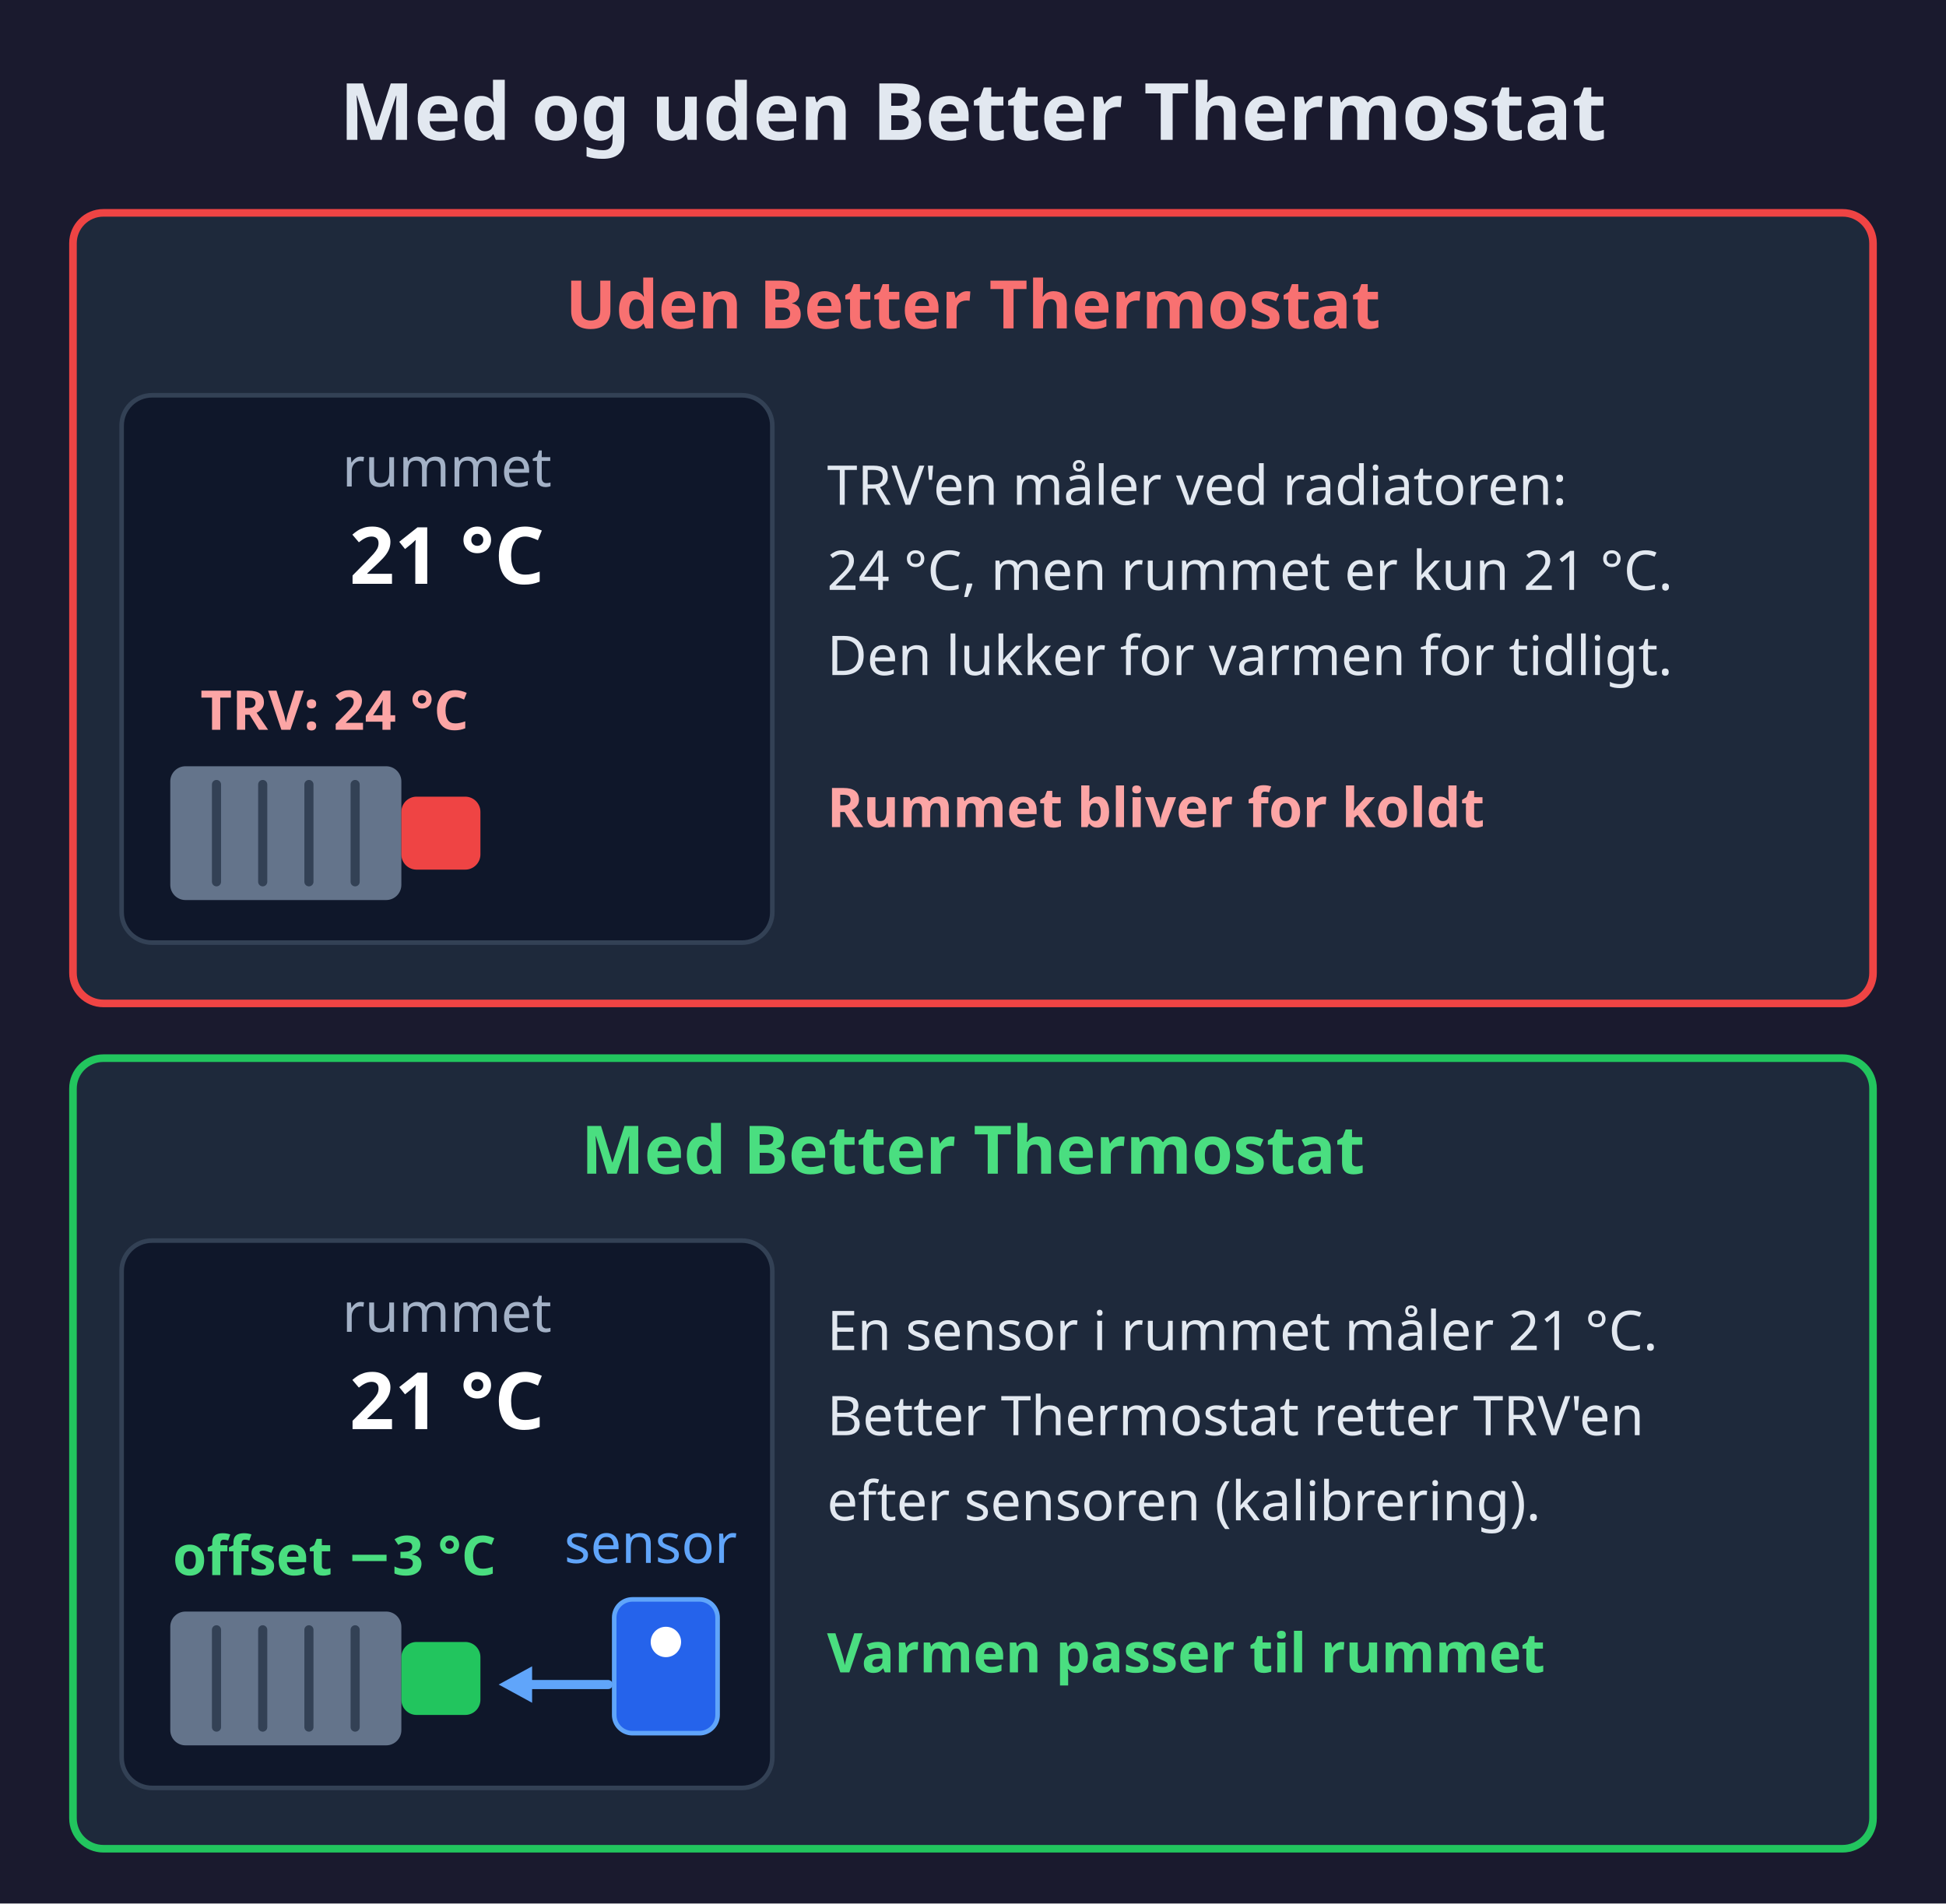
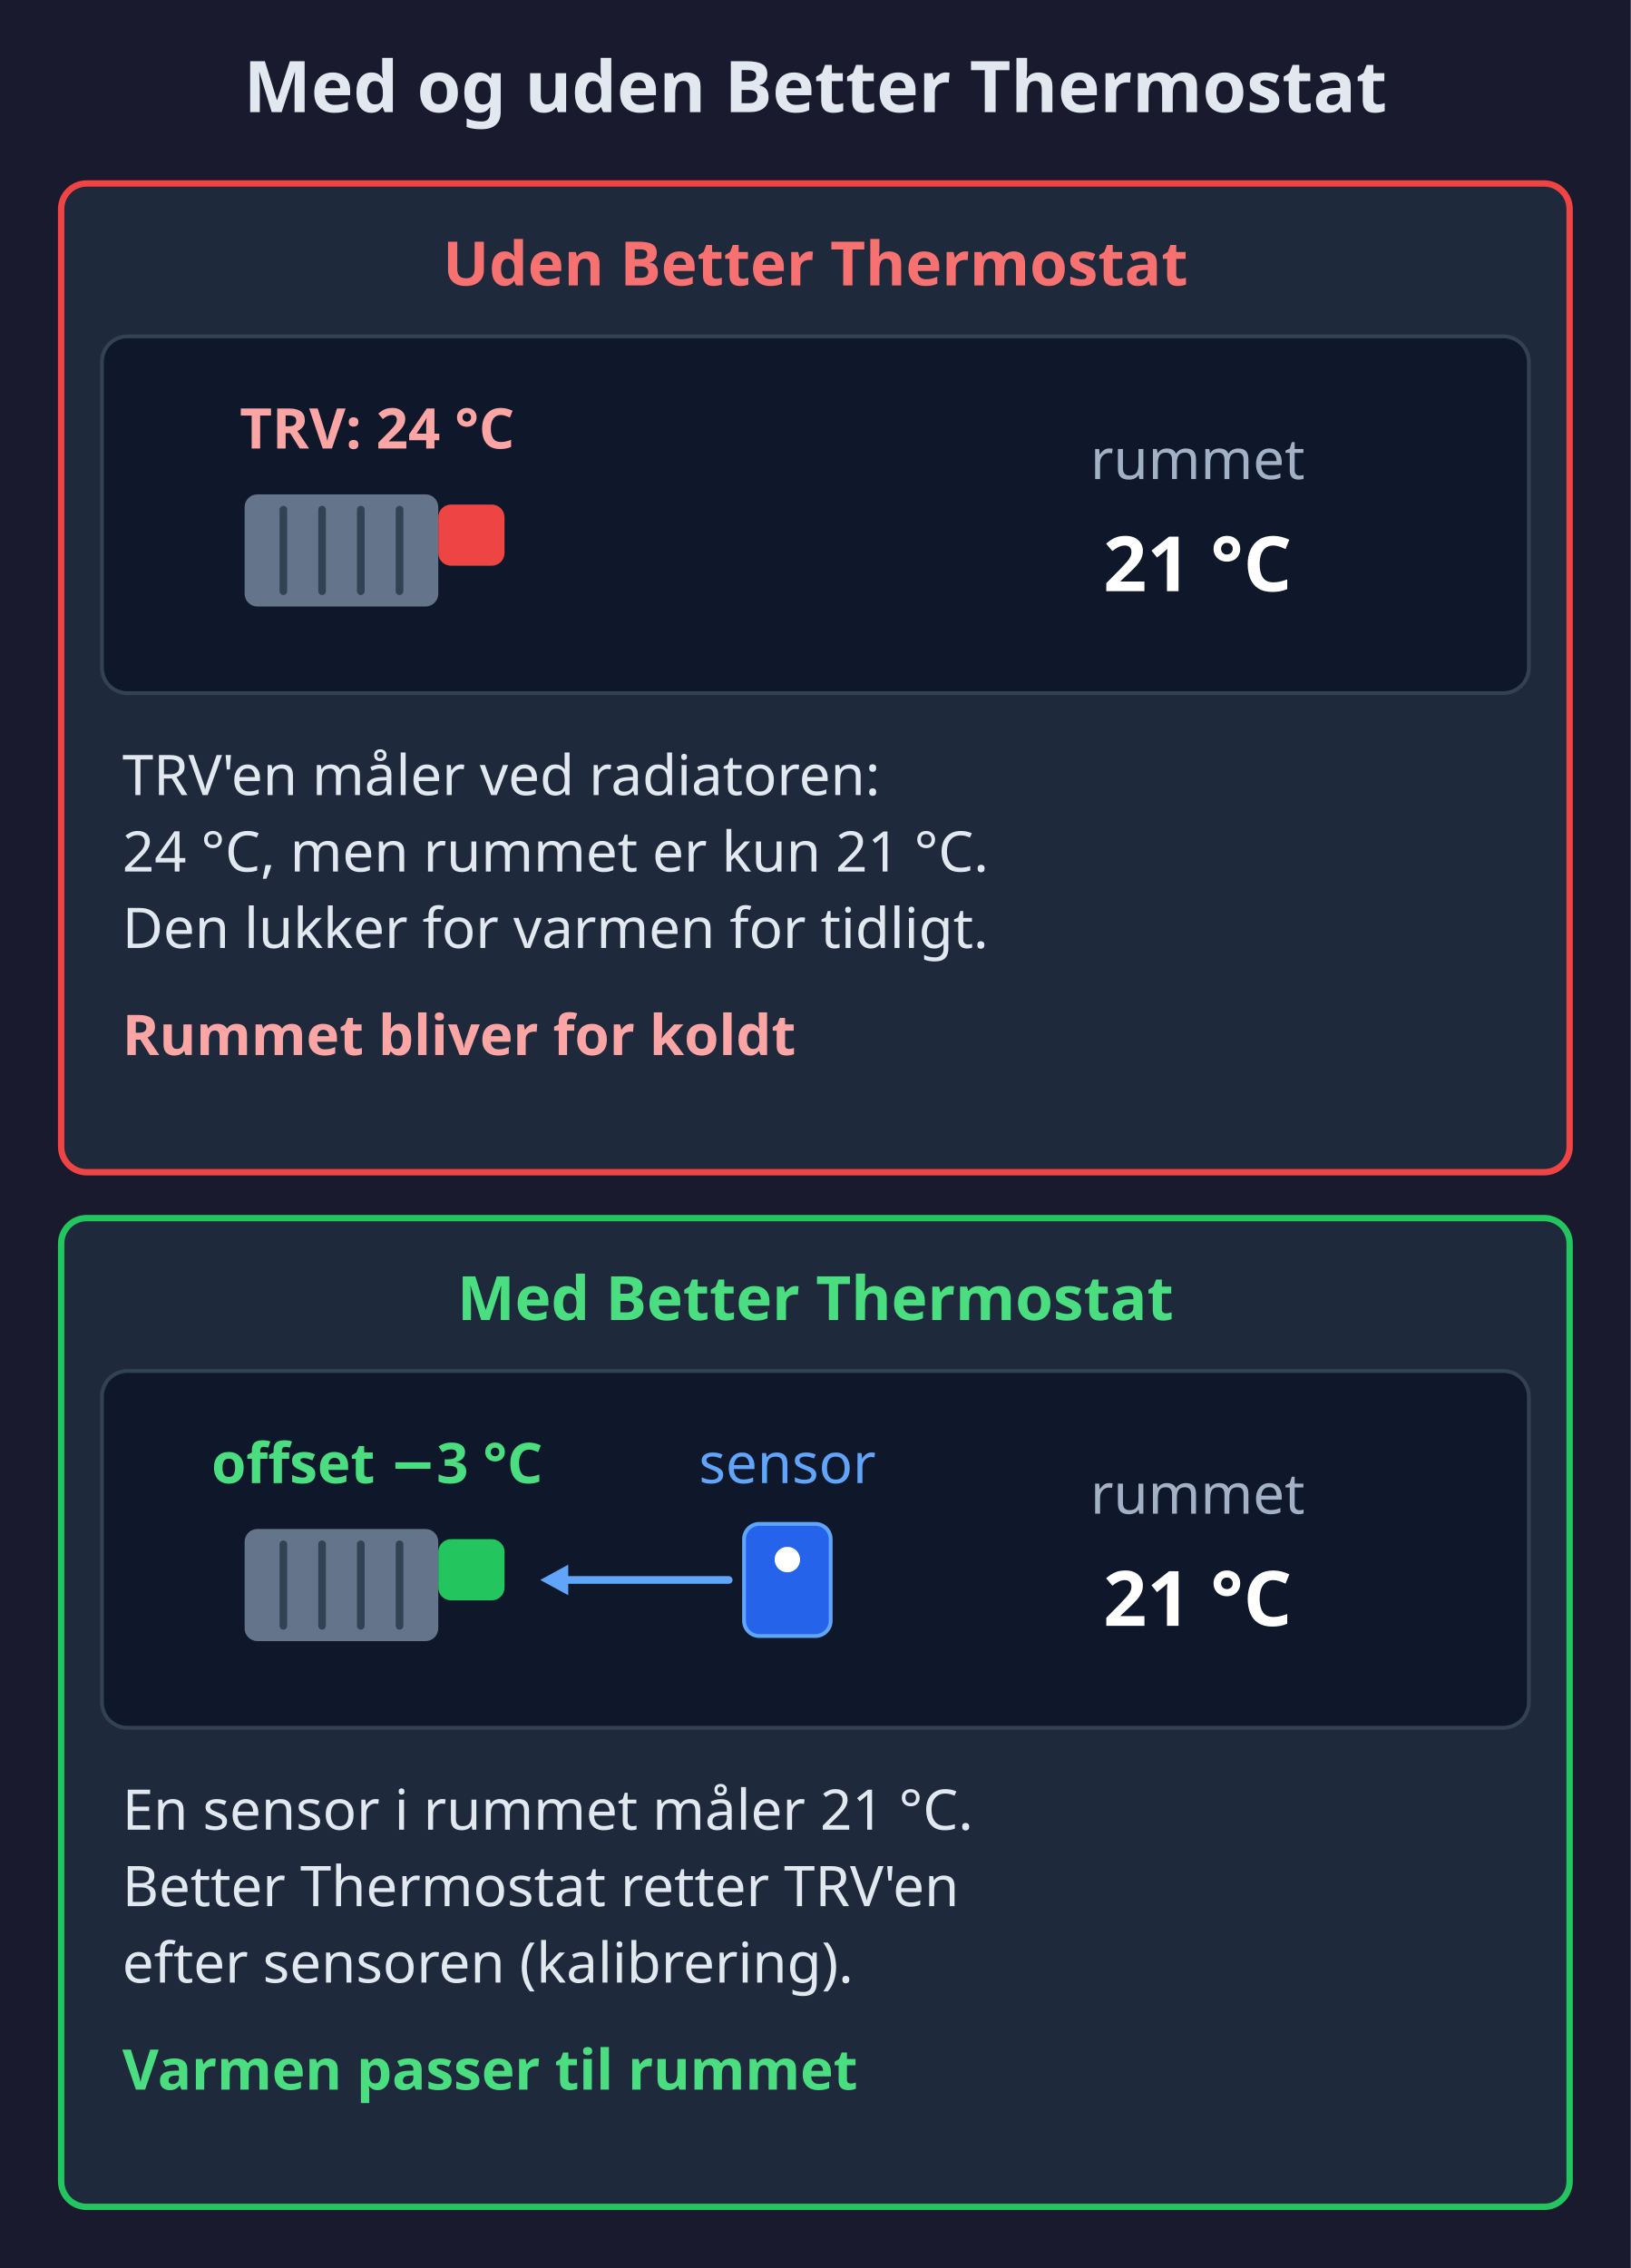
- <svg xmlns="http://www.w3.org/2000/svg" viewBox="0 0 640 626" role="img" lang="da" font-family="system-ui, sans-serif">
-   <rect x="0" y="0" width="640" height="626" fill="#1a1a2e" />
-   <text x="320" y="46" font-size="26" fill="#e2e8f0" text-anchor="middle" font-weight="700">Med og uden Better Thermostat</text>
-   <rect x="24" y="70" width="592" height="260" rx="10" fill="#1e293b" stroke="#ef4444" stroke-width="2.5" />
-   <text x="320" y="108" font-size="22" fill="#f87171" text-anchor="middle" font-weight="700">Uden Better Thermostat</text>
-   <rect x="40" y="130" width="214" height="180" rx="10" fill="#0f172a" stroke="#334155" stroke-width="1.5" />
-   <text x="147" y="160" font-size="18" fill="#a3b1c6" text-anchor="middle">rummet</text>
-   <text x="147" y="192" font-size="26" fill="#ffffff" text-anchor="middle" font-weight="700">21 °C</text>
-   <rect x="56" y="252" width="76" height="44" rx="5" fill="#64748b" />
-   <path d="M71.2 258L71.2 290" fill="none" stroke="#334155" stroke-width="3" stroke-linecap="round" stroke-linejoin="round" />
-   <path d="M86.4 258L86.4 290" fill="none" stroke="#334155" stroke-width="3" stroke-linecap="round" stroke-linejoin="round" />
-   <path d="M101.6 258L101.6 290" fill="none" stroke="#334155" stroke-width="3" stroke-linecap="round" stroke-linejoin="round" />
-   <path d="M116.8 258L116.8 290" fill="none" stroke="#334155" stroke-width="3" stroke-linecap="round" stroke-linejoin="round" />
-   <rect x="132" y="262" width="26" height="24" rx="5" fill="#ef4444" />
-   <text x="110" y="240" font-size="18" fill="#fca5a5" text-anchor="middle" font-weight="700">TRV: 24 °C</text>
-   <text x="272" y="166" font-size="18" fill="#e2e8f0">TRV'en måler ved radiatoren:</text>
-   <text x="272" y="194" font-size="18" fill="#e2e8f0">24 °C, men rummet er kun 21 °C.</text>
-   <text x="272" y="222" font-size="18" fill="#e2e8f0">Den lukker for varmen for tidligt.</text>
-   <text x="272" y="272" font-size="18" fill="#fca5a5" font-weight="700">Rummet bliver for koldt</text>
-   <rect x="24" y="348" width="592" height="260" rx="10" fill="#1e293b" stroke="#22c55e" stroke-width="2.5" />
-   <text x="320" y="386" font-size="22" fill="#4ade80" text-anchor="middle" font-weight="700">Med Better Thermostat</text>
-   <rect x="40" y="408" width="214" height="180" rx="10" fill="#0f172a" stroke="#334155" stroke-width="1.5" />
-   <text x="147" y="438" font-size="18" fill="#a3b1c6" text-anchor="middle">rummet</text>
-   <text x="147" y="470" font-size="26" fill="#ffffff" text-anchor="middle" font-weight="700">21 °C</text>
-   <rect x="56" y="530" width="76" height="44" rx="5" fill="#64748b" />
-   <path d="M71.2 536L71.2 568" fill="none" stroke="#334155" stroke-width="3" stroke-linecap="round" stroke-linejoin="round" />
-   <path d="M86.4 536L86.4 568" fill="none" stroke="#334155" stroke-width="3" stroke-linecap="round" stroke-linejoin="round" />
-   <path d="M101.6 536L101.6 568" fill="none" stroke="#334155" stroke-width="3" stroke-linecap="round" stroke-linejoin="round" />
-   <path d="M116.8 536L116.8 568" fill="none" stroke="#334155" stroke-width="3" stroke-linecap="round" stroke-linejoin="round" />
-   <rect x="132" y="540" width="26" height="24" rx="5" fill="#22c55e" />
-   <text x="110" y="518" font-size="18" fill="#4ade80" text-anchor="middle" font-weight="700">offset −3 °C</text>
-   <rect x="202" y="526" width="34" height="44" rx="6" fill="#2563eb" stroke="#60a5fa" stroke-width="1.5" />
-   <circle cx="219" cy="540" r="5" fill="#ffffff" />
-   <text x="214" y="514" font-size="18" fill="#60a5fa" text-anchor="middle">sensor</text>
-   <path d="M200 554L175 554" fill="none" stroke="#60a5fa" stroke-width="3" stroke-linecap="round" stroke-linejoin="round" />
-   <path d="M164 554L175 560L175 548Z" fill="#60a5fa" />
-   <text x="272" y="444" font-size="18" fill="#e2e8f0">En sensor i rummet måler 21 °C.</text>
-   <text x="272" y="472" font-size="18" fill="#e2e8f0">Better Thermostat retter TRV'en</text>
-   <text x="272" y="500" font-size="18" fill="#e2e8f0">efter sensoren (kalibrering).</text>
-   <text x="272" y="550" font-size="18" fill="#4ade80" font-weight="700">Varmen passer til rummet</text>
+ <svg xmlns="http://www.w3.org/2000/svg" viewBox="0 0 640 890" role="img" lang="da" font-family="system-ui, sans-serif">
+   <rect x="0" y="0" width="640" height="890" fill="#1a1a2e" />
+   <text x="320" y="44" font-size="28" fill="#e2e8f0" text-anchor="middle" font-weight="700">Med og uden Better Thermostat</text>
+   <rect x="24" y="72" width="592" height="388" rx="10" fill="#1e293b" stroke="#ef4444" stroke-width="2.5" />
+   <text x="320" y="112" font-size="24" fill="#f87171" text-anchor="middle" font-weight="700">Uden Better Thermostat</text>
+   <rect x="40" y="132" width="560" height="140" rx="10" fill="#0f172a" stroke="#334155" stroke-width="1.5" />
+   <rect x="96" y="194" width="76" height="44" rx="5" fill="#64748b" />
+   <path d="M111.2 200L111.2 232" fill="none" stroke="#334155" stroke-width="3" stroke-linecap="round" stroke-linejoin="round" />
+   <path d="M126.4 200L126.4 232" fill="none" stroke="#334155" stroke-width="3" stroke-linecap="round" stroke-linejoin="round" />
+   <path d="M141.6 200L141.6 232" fill="none" stroke="#334155" stroke-width="3" stroke-linecap="round" stroke-linejoin="round" />
+   <path d="M156.8 200L156.8 232" fill="none" stroke="#334155" stroke-width="3" stroke-linecap="round" stroke-linejoin="round" />
+   <rect x="172" y="198" width="26" height="24" rx="5" fill="#ef4444" />
+   <text x="148" y="176" font-size="22" fill="#fca5a5" text-anchor="middle" font-weight="700">TRV: 24 °C</text>
+   <text x="470" y="188" font-size="22" fill="#a3b1c6" text-anchor="middle">rummet</text>
+   <text x="470" y="232" font-size="30" fill="#ffffff" text-anchor="middle" font-weight="700">21 °C</text>
+   <text x="48" y="312" font-size="22" fill="#e2e8f0">TRV'en måler ved radiatoren:</text>
+   <text x="48" y="342" font-size="22" fill="#e2e8f0">24 °C, men rummet er kun 21 °C.</text>
+   <text x="48" y="372" font-size="22" fill="#e2e8f0">Den lukker for varmen for tidligt.</text>
+   <text x="48" y="414" font-size="22" fill="#fca5a5" font-weight="700">Rummet bliver for koldt</text>
+   <rect x="24" y="478" width="592" height="388" rx="10" fill="#1e293b" stroke="#22c55e" stroke-width="2.5" />
+   <text x="320" y="518" font-size="24" fill="#4ade80" text-anchor="middle" font-weight="700">Med Better Thermostat</text>
+   <rect x="40" y="538" width="560" height="140" rx="10" fill="#0f172a" stroke="#334155" stroke-width="1.5" />
+   <rect x="96" y="600" width="76" height="44" rx="5" fill="#64748b" />
+   <path d="M111.2 606L111.2 638" fill="none" stroke="#334155" stroke-width="3" stroke-linecap="round" stroke-linejoin="round" />
+   <path d="M126.4 606L126.4 638" fill="none" stroke="#334155" stroke-width="3" stroke-linecap="round" stroke-linejoin="round" />
+   <path d="M141.6 606L141.6 638" fill="none" stroke="#334155" stroke-width="3" stroke-linecap="round" stroke-linejoin="round" />
+   <path d="M156.8 606L156.8 638" fill="none" stroke="#334155" stroke-width="3" stroke-linecap="round" stroke-linejoin="round" />
+   <rect x="172" y="604" width="26" height="24" rx="5" fill="#22c55e" />
+   <text x="148" y="582" font-size="22" fill="#4ade80" text-anchor="middle" font-weight="700">offset −3 °C</text>
+   <text x="470" y="594" font-size="22" fill="#a3b1c6" text-anchor="middle">rummet</text>
+   <text x="470" y="638" font-size="30" fill="#ffffff" text-anchor="middle" font-weight="700">21 °C</text>
+   <rect x="292" y="598" width="34" height="44" rx="6" fill="#2563eb" stroke="#60a5fa" stroke-width="1.5" />
+   <circle cx="309" cy="612" r="5" fill="#ffffff" />
+   <text x="309" y="582" font-size="22" fill="#60a5fa" text-anchor="middle">sensor</text>
+   <path d="M286 620L223 620" fill="none" stroke="#60a5fa" stroke-width="3" stroke-linecap="round" stroke-linejoin="round" />
+   <path d="M212 620L223 614L223 626Z" fill="#60a5fa" />
+   <text x="48" y="718" font-size="22" fill="#e2e8f0">En sensor i rummet måler 21 °C.</text>
+   <text x="48" y="748" font-size="22" fill="#e2e8f0">Better Thermostat retter TRV'en</text>
+   <text x="48" y="778" font-size="22" fill="#e2e8f0">efter sensoren (kalibrering).</text>
+   <text x="48" y="820" font-size="22" fill="#4ade80" font-weight="700">Varmen passer til rummet</text>
</svg>
